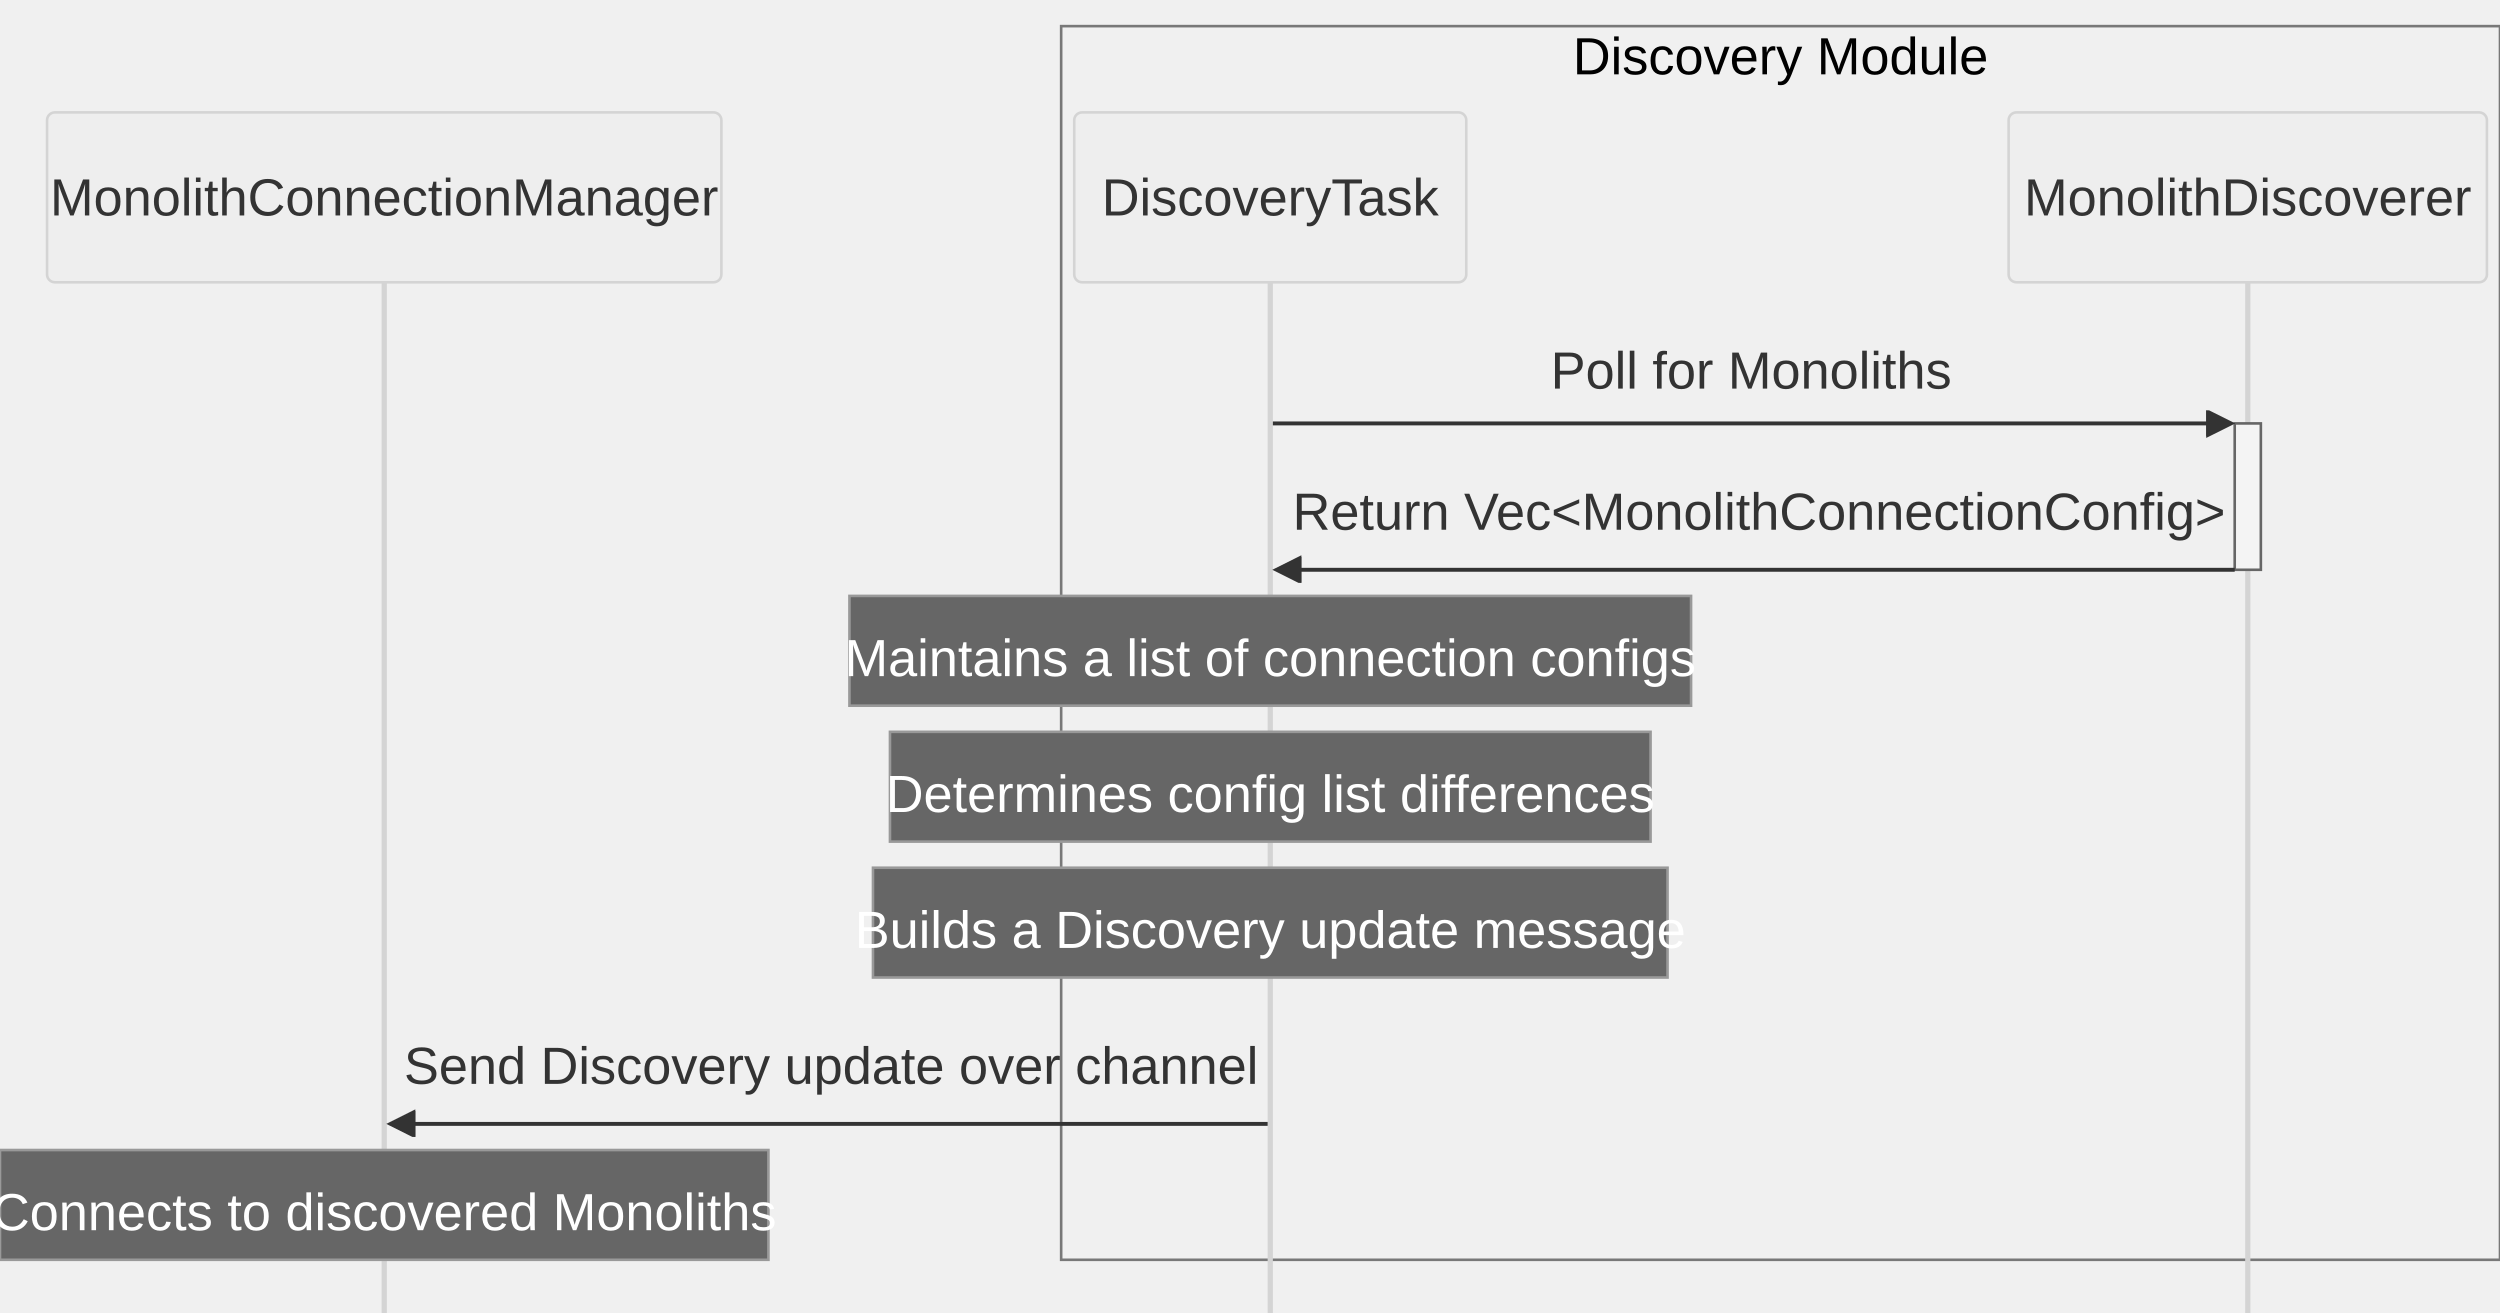
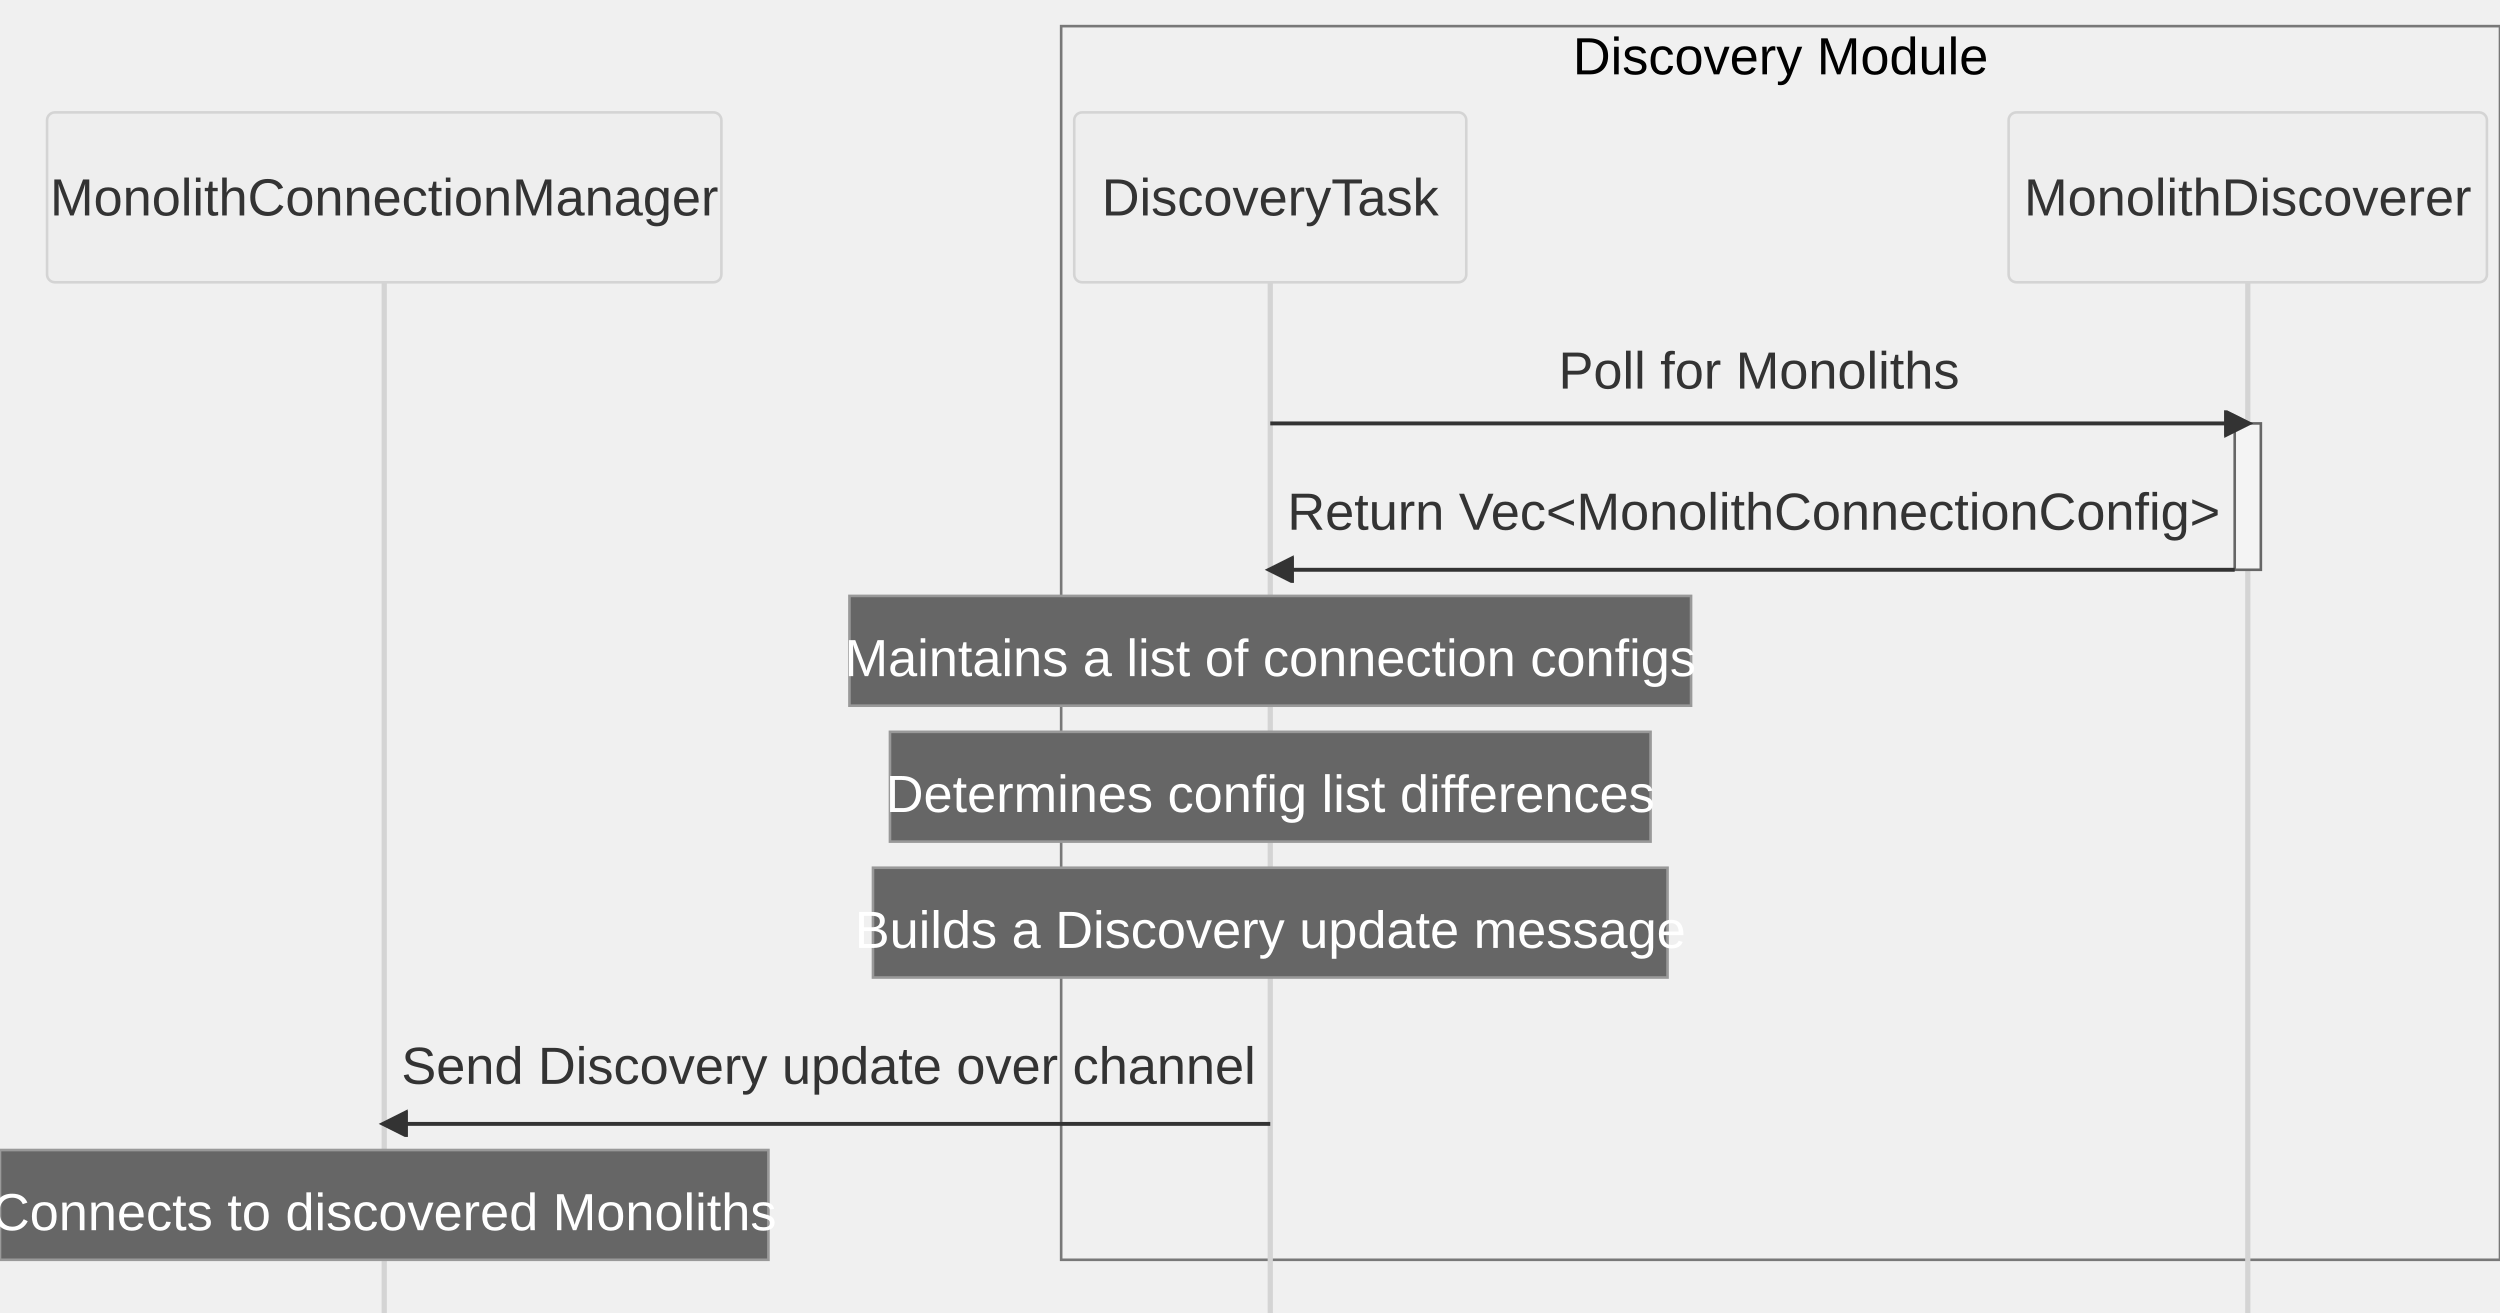
<svg xmlns="http://www.w3.org/2000/svg" aria-roledescription="sequence" role="graphics-document document" viewBox="-18 -10 956.5 502" style="max-width: 956.5px; background-color: white;" width="100%" id="my-svg">
  <g>
    <rect class="rect" height="472" width="550.5" stroke="rgb(0,0,0, 0.5)" fill="transparent" y="0" x="388" />
    <text style="text-anchor: middle; font-size: 20px; font-weight: 400;" class="text" alignment-baseline="central" dominant-baseline="central" y="11.5" x="663.25">
      <tspan dy="0" x="663.25">Discovery Module</tspan>
    </text>
  </g>
  <g>
    <line stroke="#999" stroke-width="0.5px" class="200" y2="2000" x2="842" y1="38" x1="842" id="actor2" />
    <g id="root-2">
      <rect class="actor" ry="3" rx="3" height="65" width="183" stroke="#666" fill="#eaeaea" y="33" x="750.5" />
      <text style="text-anchor: middle; font-size: 20px; font-weight: 400;" class="actor" alignment-baseline="central" dominant-baseline="central" y="65.5" x="842">
        <tspan dy="0" x="842">MonolithDiscoverer</tspan>
      </text>
    </g>
  </g>
  <g>
    <line stroke="#999" stroke-width="0.5px" class="200" y2="2000" x2="468" y1="38" x1="468" id="actor1" />
    <g id="root-1">
      <rect class="actor" ry="3" rx="3" height="65" width="150" stroke="#666" fill="#eaeaea" y="33" x="393" />
      <text style="text-anchor: middle; font-size: 20px; font-weight: 400;" class="actor" alignment-baseline="central" dominant-baseline="central" y="65.5" x="468">
        <tspan dy="0" x="468">DiscoveryTask</tspan>
      </text>
    </g>
  </g>
  <g>
    <line stroke="#999" stroke-width="0.5px" class="200" y2="2000" x2="129" y1="38" x1="129" id="actor0" />
    <g id="root-0">
      <rect class="actor" ry="3" rx="3" height="65" width="258" stroke="#666" fill="#eaeaea" y="33" x="0" />
      <text style="text-anchor: middle; font-size: 20px; font-weight: 400;" class="actor" alignment-baseline="central" dominant-baseline="central" y="65.5" x="129">
        <tspan dy="0" x="129">MonolithConnectionManager</tspan>
      </text>
    </g>
  </g>
  <style>#my-svg{font-family:"trebuchet ms",verdana,arial,sans-serif;font-size:16px;fill:#000000;}#my-svg .error-icon{fill:#552222;}#my-svg .error-text{fill:#552222;stroke:#552222;}#my-svg .edge-thickness-normal{stroke-width:2px;}#my-svg .edge-thickness-thick{stroke-width:3.5px;}#my-svg .edge-pattern-solid{stroke-dasharray:0;}#my-svg .edge-pattern-dashed{stroke-dasharray:3;}#my-svg .edge-pattern-dotted{stroke-dasharray:2;}#my-svg .marker{fill:#666;stroke:#666;}#my-svg .marker.cross{stroke:#666;}#my-svg svg{font-family:"trebuchet ms",verdana,arial,sans-serif;font-size:16px;}#my-svg .actor{stroke:hsl(0, 0%, 83%);fill:#eee;}#my-svg text.actor&gt;tspan{fill:#333;stroke:none;}#my-svg .actor-line{stroke:#666;}#my-svg .messageLine0{stroke-width:1.5;stroke-dasharray:none;stroke:#333;}#my-svg .messageLine1{stroke-width:1.5;stroke-dasharray:2,2;stroke:#333;}#my-svg #arrowhead path{fill:#333;stroke:#333;}#my-svg .sequenceNumber{fill:white;}#my-svg #sequencenumber{fill:#333;}#my-svg #crosshead path{fill:#333;stroke:#333;}#my-svg .messageText{fill:#333;stroke:none;}#my-svg .labelBox{stroke:hsl(0, 0%, 83%);fill:#eee;}#my-svg .labelText,#my-svg .labelText&gt;tspan{fill:#333;stroke:none;}#my-svg .loopText,#my-svg .loopText&gt;tspan{fill:#333;stroke:none;}#my-svg .loopLine{stroke-width:2px;stroke-dasharray:2,2;stroke:hsl(0, 0%, 83%);fill:hsl(0, 0%, 83%);}#my-svg .note{stroke:#999;fill:#666;}#my-svg .noteText,#my-svg .noteText&gt;tspan{fill:#fff;stroke:none;}#my-svg .activation0{fill:#f4f4f4;stroke:#666;}#my-svg .activation1{fill:#f4f4f4;stroke:#666;}#my-svg .activation2{fill:#f4f4f4;stroke:#666;}#my-svg .actorPopupMenu{position:absolute;}#my-svg .actorPopupMenuPanel{position:absolute;fill:#eee;box-shadow:0px 8px 16px 0px rgba(0,0,0,0.2);filter:drop-shadow(3px 5px 2px rgb(0 0 0 / 0.4));}#my-svg .actor-man line{stroke:hsl(0, 0%, 83%);fill:#eee;}#my-svg .actor-man circle,#my-svg line{stroke:hsl(0, 0%, 83%);fill:#eee;stroke-width:2px;}#my-svg :root{--mermaid-font-family:"trebuchet ms",verdana,arial,sans-serif;}</style>
  <g />
  <defs>
    <symbol height="24" width="24" id="computer">
      <path d="M2 2v13h20v-13h-20zm18 11h-16v-9h16v9zm-10.228 6l.466-1h3.524l.467 1h-4.457zm14.228 3h-24l2-6h2.104l-1.33 4h18.45l-1.297-4h2.073l2 6zm-5-10h-14v-7h14v7z" transform="scale(.5)" />
    </symbol>
  </defs>
  <defs>
    <symbol clip-rule="evenodd" fill-rule="evenodd" id="database">
      <path d="M12.258.001l.256.004.255.005.253.008.251.01.249.012.247.015.246.016.242.019.241.02.239.023.236.024.233.027.231.028.229.031.225.032.223.034.22.036.217.038.214.04.211.041.208.043.205.045.201.046.198.048.194.05.191.051.187.053.183.054.18.056.175.057.172.059.168.06.163.061.16.063.155.064.15.066.074.033.073.033.071.034.07.034.069.035.068.035.067.035.066.035.064.036.064.036.062.036.06.036.06.037.058.037.058.037.055.038.055.038.053.038.052.038.051.039.05.039.048.039.047.039.045.04.044.04.043.04.041.04.04.041.039.041.037.041.036.041.034.041.033.042.032.042.03.042.029.042.027.042.026.043.024.043.023.043.021.043.02.043.018.044.017.043.015.044.013.044.012.044.011.045.009.044.007.045.006.045.004.045.002.045.001.045v17l-.001.045-.002.045-.004.045-.006.045-.007.045-.009.044-.011.045-.012.044-.013.044-.015.044-.017.043-.018.044-.02.043-.021.043-.023.043-.024.043-.026.043-.027.042-.029.042-.03.042-.032.042-.033.042-.034.041-.036.041-.037.041-.039.041-.04.041-.041.04-.043.04-.044.04-.045.04-.047.039-.048.039-.05.039-.051.039-.052.038-.053.038-.055.038-.055.038-.058.037-.058.037-.06.037-.06.036-.062.036-.064.036-.064.036-.066.035-.067.035-.068.035-.069.035-.07.034-.071.034-.073.033-.074.033-.15.066-.155.064-.16.063-.163.061-.168.06-.172.059-.175.057-.18.056-.183.054-.187.053-.191.051-.194.05-.198.048-.201.046-.205.045-.208.043-.211.041-.214.04-.217.038-.22.036-.223.034-.225.032-.229.031-.231.028-.233.027-.236.024-.239.023-.241.02-.242.019-.246.016-.247.015-.249.012-.251.01-.253.008-.255.005-.256.004-.258.001-.258-.001-.256-.004-.255-.005-.253-.008-.251-.01-.249-.012-.247-.015-.245-.016-.243-.019-.241-.02-.238-.023-.236-.024-.234-.027-.231-.028-.228-.031-.226-.032-.223-.034-.22-.036-.217-.038-.214-.04-.211-.041-.208-.043-.204-.045-.201-.046-.198-.048-.195-.05-.19-.051-.187-.053-.184-.054-.179-.056-.176-.057-.172-.059-.167-.06-.164-.061-.159-.063-.155-.064-.151-.066-.074-.033-.072-.033-.072-.034-.07-.034-.069-.035-.068-.035-.067-.035-.066-.035-.064-.036-.063-.036-.062-.036-.061-.036-.06-.037-.058-.037-.057-.037-.056-.038-.055-.038-.053-.038-.052-.038-.051-.039-.049-.039-.049-.039-.046-.039-.046-.04-.044-.04-.043-.04-.041-.04-.04-.041-.039-.041-.037-.041-.036-.041-.034-.041-.033-.042-.032-.042-.03-.042-.029-.042-.027-.042-.026-.043-.024-.043-.023-.043-.021-.043-.02-.043-.018-.044-.017-.043-.015-.044-.013-.044-.012-.044-.011-.045-.009-.044-.007-.045-.006-.045-.004-.045-.002-.045-.001-.045v-17l.001-.045.002-.045.004-.045.006-.045.007-.045.009-.044.011-.045.012-.044.013-.044.015-.044.017-.043.018-.044.02-.043.021-.043.023-.043.024-.043.026-.043.027-.042.029-.042.03-.042.032-.042.033-.042.034-.041.036-.041.037-.041.039-.041.04-.041.041-.04.043-.04.044-.04.046-.04.046-.039.049-.039.049-.039.051-.039.052-.038.053-.038.055-.038.056-.038.057-.037.058-.037.06-.037.061-.036.062-.036.063-.036.064-.036.066-.035.067-.035.068-.035.069-.035.07-.034.072-.034.072-.033.074-.033.151-.066.155-.064.159-.063.164-.061.167-.06.172-.059.176-.057.179-.056.184-.054.187-.053.19-.051.195-.05.198-.048.201-.046.204-.045.208-.043.211-.041.214-.04.217-.038.22-.036.223-.034.226-.032.228-.031.231-.028.234-.027.236-.024.238-.023.241-.02.243-.019.245-.016.247-.015.249-.012.251-.01.253-.008.255-.005.256-.004.258-.001.258.001zm-9.258 20.499v.01l.001.021.003.021.004.022.005.021.006.022.007.022.009.023.01.022.011.023.012.023.013.023.015.023.016.024.017.023.018.024.019.024.021.024.022.025.023.024.024.025.052.049.056.05.061.051.066.051.07.051.075.051.079.052.084.052.088.052.092.052.097.052.102.051.105.052.11.052.114.051.119.051.123.051.127.05.131.05.135.05.139.048.144.049.147.047.152.047.155.047.16.045.163.045.167.043.171.043.176.041.178.041.183.039.187.039.19.037.194.035.197.035.202.033.204.031.209.03.212.029.216.027.219.025.222.024.226.021.23.02.233.018.236.016.24.015.243.012.246.01.249.008.253.005.256.004.259.001.26-.001.257-.004.254-.005.25-.008.247-.011.244-.012.241-.014.237-.016.233-.018.231-.021.226-.021.224-.024.22-.026.216-.027.212-.028.21-.031.205-.031.202-.034.198-.034.194-.036.191-.037.187-.039.183-.04.179-.04.175-.042.172-.043.168-.044.163-.045.16-.046.155-.046.152-.047.148-.048.143-.049.139-.049.136-.05.131-.05.126-.05.123-.051.118-.052.114-.051.11-.052.106-.052.101-.052.096-.052.092-.052.088-.053.083-.051.079-.052.074-.052.07-.051.065-.051.06-.051.056-.05.051-.05.023-.024.023-.025.021-.024.02-.024.019-.024.018-.024.017-.024.015-.023.014-.024.013-.023.012-.023.01-.023.01-.022.008-.022.006-.022.006-.022.004-.022.004-.021.001-.021.001-.021v-4.127l-.077.055-.08.053-.083.054-.085.053-.087.052-.09.052-.093.051-.095.05-.097.05-.1.049-.102.049-.105.048-.106.047-.109.047-.111.046-.114.045-.115.045-.118.044-.12.043-.122.042-.124.042-.126.041-.128.04-.13.04-.132.038-.134.038-.135.037-.138.037-.139.035-.142.035-.143.034-.144.033-.147.032-.148.031-.15.03-.151.03-.153.029-.154.027-.156.027-.158.026-.159.025-.161.024-.162.023-.163.022-.165.021-.166.02-.167.019-.169.018-.169.017-.171.016-.173.015-.173.014-.175.013-.175.012-.177.011-.178.01-.179.008-.179.008-.181.006-.182.005-.182.004-.184.003-.184.002h-.37l-.184-.002-.184-.003-.182-.004-.182-.005-.181-.006-.179-.008-.179-.008-.178-.01-.176-.011-.176-.012-.175-.013-.173-.014-.172-.015-.171-.016-.17-.017-.169-.018-.167-.019-.166-.02-.165-.021-.163-.022-.162-.023-.161-.024-.159-.025-.157-.026-.156-.027-.155-.027-.153-.029-.151-.03-.15-.03-.148-.031-.146-.032-.145-.033-.143-.034-.141-.035-.14-.035-.137-.037-.136-.037-.134-.038-.132-.038-.13-.04-.128-.04-.126-.041-.124-.042-.122-.042-.12-.044-.117-.043-.116-.045-.113-.045-.112-.046-.109-.047-.106-.047-.105-.048-.102-.049-.1-.049-.097-.05-.095-.05-.093-.052-.09-.051-.087-.052-.085-.053-.083-.054-.08-.054-.077-.054v4.127zm0-5.654v.011l.001.021.003.021.004.021.005.022.006.022.007.022.009.022.01.022.011.023.012.023.013.023.015.024.016.023.017.024.018.024.019.024.021.024.022.024.023.025.024.024.052.05.056.05.061.05.066.051.07.051.075.052.079.051.084.052.088.052.092.052.097.052.102.052.105.052.11.051.114.051.119.052.123.05.127.051.131.05.135.049.139.049.144.048.147.048.152.047.155.046.16.045.163.045.167.044.171.042.176.042.178.04.183.04.187.038.19.037.194.036.197.034.202.033.204.032.209.03.212.028.216.027.219.025.222.024.226.022.23.02.233.018.236.016.24.014.243.012.246.01.249.008.253.006.256.003.259.001.26-.001.257-.003.254-.006.25-.008.247-.01.244-.012.241-.015.237-.016.233-.018.231-.02.226-.022.224-.024.22-.025.216-.027.212-.029.21-.03.205-.032.202-.033.198-.035.194-.036.191-.037.187-.039.183-.039.179-.041.175-.042.172-.043.168-.044.163-.045.16-.045.155-.047.152-.047.148-.048.143-.048.139-.05.136-.049.131-.05.126-.051.123-.051.118-.051.114-.052.11-.052.106-.052.101-.052.096-.052.092-.052.088-.052.083-.052.079-.052.074-.051.07-.052.065-.051.06-.05.056-.051.051-.049.023-.025.023-.024.021-.025.02-.024.019-.024.018-.024.017-.024.015-.023.014-.023.013-.024.012-.022.01-.023.01-.023.008-.022.006-.022.006-.022.004-.021.004-.022.001-.021.001-.021v-4.139l-.077.054-.08.054-.083.054-.085.052-.087.053-.09.051-.093.051-.095.051-.097.05-.1.049-.102.049-.105.048-.106.047-.109.047-.111.046-.114.045-.115.044-.118.044-.12.044-.122.042-.124.042-.126.041-.128.04-.13.039-.132.039-.134.038-.135.037-.138.036-.139.036-.142.035-.143.033-.144.033-.147.033-.148.031-.15.03-.151.03-.153.028-.154.028-.156.027-.158.026-.159.025-.161.024-.162.023-.163.022-.165.021-.166.02-.167.019-.169.018-.169.017-.171.016-.173.015-.173.014-.175.013-.175.012-.177.011-.178.009-.179.009-.179.007-.181.007-.182.005-.182.004-.184.003-.184.002h-.37l-.184-.002-.184-.003-.182-.004-.182-.005-.181-.007-.179-.007-.179-.009-.178-.009-.176-.011-.176-.012-.175-.013-.173-.014-.172-.015-.171-.016-.17-.017-.169-.018-.167-.019-.166-.02-.165-.021-.163-.022-.162-.023-.161-.024-.159-.025-.157-.026-.156-.027-.155-.028-.153-.028-.151-.03-.15-.03-.148-.031-.146-.033-.145-.033-.143-.033-.141-.035-.14-.036-.137-.036-.136-.037-.134-.038-.132-.039-.13-.039-.128-.04-.126-.041-.124-.042-.122-.043-.12-.043-.117-.044-.116-.044-.113-.046-.112-.046-.109-.046-.106-.047-.105-.048-.102-.049-.1-.049-.097-.05-.095-.051-.093-.051-.09-.051-.087-.053-.085-.052-.083-.054-.08-.054-.077-.054v4.139zm0-5.666v.011l.001.02.003.022.004.021.005.022.006.021.007.022.009.023.01.022.011.023.012.023.013.023.015.023.016.024.017.024.018.023.019.024.021.025.022.024.023.024.024.025.052.05.056.05.061.05.066.051.07.051.075.052.079.051.084.052.088.052.092.052.097.052.102.052.105.051.11.052.114.051.119.051.123.051.127.05.131.05.135.05.139.049.144.048.147.048.152.047.155.046.16.045.163.045.167.043.171.043.176.042.178.04.183.04.187.038.19.037.194.036.197.034.202.033.204.032.209.03.212.028.216.027.219.025.222.024.226.021.23.02.233.018.236.017.24.014.243.012.246.01.249.008.253.006.256.003.259.001.26-.001.257-.003.254-.006.25-.008.247-.01.244-.013.241-.014.237-.016.233-.018.231-.02.226-.022.224-.024.22-.025.216-.027.212-.029.21-.03.205-.032.202-.033.198-.035.194-.036.191-.037.187-.039.183-.039.179-.041.175-.042.172-.043.168-.044.163-.045.16-.045.155-.047.152-.047.148-.048.143-.049.139-.049.136-.049.131-.051.126-.05.123-.051.118-.052.114-.051.11-.052.106-.052.101-.052.096-.052.092-.052.088-.052.083-.052.079-.052.074-.052.07-.051.065-.051.06-.051.056-.05.051-.049.023-.025.023-.025.021-.024.02-.024.019-.024.018-.024.017-.024.015-.023.014-.024.013-.023.012-.023.01-.022.01-.023.008-.022.006-.022.006-.022.004-.022.004-.021.001-.021.001-.021v-4.153l-.077.054-.08.054-.083.053-.085.053-.087.053-.09.051-.093.051-.095.051-.097.05-.1.049-.102.048-.105.048-.106.048-.109.046-.111.046-.114.046-.115.044-.118.044-.12.043-.122.043-.124.042-.126.041-.128.04-.13.039-.132.039-.134.038-.135.037-.138.036-.139.036-.142.034-.143.034-.144.033-.147.032-.148.032-.15.03-.151.03-.153.028-.154.028-.156.027-.158.026-.159.024-.161.024-.162.023-.163.023-.165.021-.166.02-.167.019-.169.018-.169.017-.171.016-.173.015-.173.014-.175.013-.175.012-.177.01-.178.01-.179.009-.179.007-.181.006-.182.006-.182.004-.184.003-.184.001-.185.001-.185-.001-.184-.001-.184-.003-.182-.004-.182-.006-.181-.006-.179-.007-.179-.009-.178-.01-.176-.01-.176-.012-.175-.013-.173-.014-.172-.015-.171-.016-.17-.017-.169-.018-.167-.019-.166-.02-.165-.021-.163-.023-.162-.023-.161-.024-.159-.024-.157-.026-.156-.027-.155-.028-.153-.028-.151-.03-.15-.03-.148-.032-.146-.032-.145-.033-.143-.034-.141-.034-.14-.036-.137-.036-.136-.037-.134-.038-.132-.039-.13-.039-.128-.041-.126-.041-.124-.041-.122-.043-.12-.043-.117-.044-.116-.044-.113-.046-.112-.046-.109-.046-.106-.048-.105-.048-.102-.048-.1-.05-.097-.049-.095-.051-.093-.051-.09-.052-.087-.052-.085-.053-.083-.053-.08-.054-.077-.054v4.153zm8.74-8.179l-.257.004-.254.005-.25.008-.247.011-.244.012-.241.014-.237.016-.233.018-.231.021-.226.022-.224.023-.22.026-.216.027-.212.028-.21.031-.205.032-.202.033-.198.034-.194.036-.191.038-.187.038-.183.04-.179.041-.175.042-.172.043-.168.043-.163.045-.16.046-.155.046-.152.048-.148.048-.143.048-.139.049-.136.05-.131.05-.126.051-.123.051-.118.051-.114.052-.11.052-.106.052-.101.052-.096.052-.092.052-.088.052-.083.052-.079.052-.074.051-.07.052-.065.051-.06.05-.056.05-.051.05-.023.025-.023.024-.021.024-.02.025-.019.024-.018.024-.017.023-.015.024-.014.023-.013.023-.012.023-.01.023-.01.022-.008.022-.006.023-.006.021-.004.022-.004.021-.001.021-.001.021.001.021.001.021.004.021.004.022.006.021.006.023.008.022.01.022.01.023.012.023.013.023.014.023.015.024.017.023.018.024.019.024.02.025.021.024.023.024.023.025.051.05.056.05.06.05.065.051.07.052.074.051.079.052.083.052.088.052.092.052.096.052.101.052.106.052.11.052.114.052.118.051.123.051.126.051.131.05.136.05.139.049.143.048.148.048.152.048.155.046.16.046.163.045.168.043.172.043.175.042.179.041.183.04.187.038.191.038.194.036.198.034.202.033.205.032.21.031.212.028.216.027.22.026.224.023.226.022.231.021.233.018.237.016.241.014.244.012.247.011.25.008.254.005.257.004.26.001.26-.001.257-.004.254-.005.25-.008.247-.011.244-.012.241-.014.237-.016.233-.018.231-.021.226-.022.224-.023.22-.026.216-.027.212-.028.21-.031.205-.032.202-.033.198-.034.194-.036.191-.038.187-.038.183-.04.179-.041.175-.042.172-.043.168-.043.163-.045.16-.046.155-.046.152-.048.148-.048.143-.048.139-.049.136-.05.131-.05.126-.051.123-.051.118-.051.114-.052.11-.052.106-.052.101-.052.096-.052.092-.052.088-.052.083-.052.079-.052.074-.051.07-.052.065-.051.06-.05.056-.05.051-.05.023-.025.023-.024.021-.024.02-.025.019-.024.018-.024.017-.023.015-.024.014-.023.013-.023.012-.023.01-.023.01-.022.008-.022.006-.023.006-.021.004-.022.004-.021.001-.021.001-.021-.001-.021-.001-.021-.004-.021-.004-.022-.006-.021-.006-.023-.008-.022-.01-.022-.01-.023-.012-.023-.013-.023-.014-.023-.015-.024-.017-.023-.018-.024-.019-.024-.02-.025-.021-.024-.023-.024-.023-.025-.051-.05-.056-.05-.06-.05-.065-.051-.07-.052-.074-.051-.079-.052-.083-.052-.088-.052-.092-.052-.096-.052-.101-.052-.106-.052-.11-.052-.114-.052-.118-.051-.123-.051-.126-.051-.131-.05-.136-.05-.139-.049-.143-.048-.148-.048-.152-.048-.155-.046-.16-.046-.163-.045-.168-.043-.172-.043-.175-.042-.179-.041-.183-.04-.187-.038-.191-.038-.194-.036-.198-.034-.202-.033-.205-.032-.21-.031-.212-.028-.216-.027-.22-.026-.224-.023-.226-.022-.231-.021-.233-.018-.237-.016-.241-.014-.244-.012-.247-.011-.25-.008-.254-.005-.257-.004-.26-.001-.26.001z" transform="scale(.5)" />
    </symbol>
  </defs>
  <defs>
    <symbol height="24" width="24" id="clock">
      <path d="M12 2c5.514 0 10 4.486 10 10s-4.486 10-10 10-10-4.486-10-10 4.486-10 10-10zm0-2c-6.627 0-12 5.373-12 12s5.373 12 12 12 12-5.373 12-12-5.373-12-12-12zm5.848 12.459c.202.038.202.333.001.372-1.907.361-6.045 1.111-6.547 1.111-.719 0-1.301-.582-1.301-1.301 0-.512.77-5.447 1.125-7.445.034-.192.312-.181.343.014l.985 6.238 5.394 1.011z" transform="scale(.5)" />
    </symbol>
  </defs>
  <defs>
-     <marker orient="auto" markerHeight="12" markerWidth="12" markerUnits="userSpaceOnUse" refY="5" refX="7.9" id="arrowhead">
+     <marker orient="auto" markerHeight="12" markerWidth="12" markerUnits="userSpaceOnUse" refY="5" refX="9" id="arrowhead">
      <path d="M 0 0 L 10 5 L 0 10 z" />
    </marker>
  </defs>
  <defs>
-     <marker refY="4.5" refX="4" orient="auto" markerHeight="8" markerWidth="15" id="crosshead">
+     <marker refY="5" refX="4" orient="auto" markerHeight="8" markerWidth="15" id="crosshead">
      <path style="stroke-dasharray: 0, 0;" d="M 1,2 L 6,7 M 6,2 L 1,7" stroke-width="1pt" stroke="#000000" fill="none" />
    </marker>
  </defs>
  <defs>
-     <marker orient="auto" markerHeight="28" markerWidth="20" refY="7" refX="15.5" id="filled-head">
+     <marker orient="auto" markerHeight="28" markerWidth="20" refY="7" refX="18" id="filled-head">
      <path d="M 18,7 L9,13 L14,7 L9,1 Z" />
    </marker>
  </defs>
  <defs>
    <marker orient="auto" markerHeight="40" markerWidth="60" refY="15" refX="15" id="sequencenumber">
      <circle r="6" cy="15" cx="15" />
    </marker>
  </defs>
  <g>
    <rect class="activation0" ry="0" rx="0" height="56" width="10" stroke="#666" fill="#EDF2AE" y="152" x="837" />
  </g>
  <g>
    <rect class="note" ry="0" rx="0" height="42" width="322" stroke="#666" fill="#EDF2AE" y="218" x="307" />
    <text style="font-size: 20px; font-weight: 400;" dy="1em" class="noteText" alignment-baseline="middle" dominant-baseline="middle" text-anchor="middle" y="223" x="468">
      <tspan x="468">Maintains a list of connection configs</tspan>
    </text>
  </g>
  <g>
    <rect class="note" ry="0" rx="0" height="42" width="291" stroke="#666" fill="#EDF2AE" y="270" x="322.5" />
    <text style="font-size: 20px; font-weight: 400;" dy="1em" class="noteText" alignment-baseline="middle" dominant-baseline="middle" text-anchor="middle" y="275" x="468">
      <tspan x="468">Determines config list differences</tspan>
    </text>
  </g>
  <g>
    <rect class="note" ry="0" rx="0" height="42" width="304" stroke="#666" fill="#EDF2AE" y="322" x="316" />
    <text style="font-size: 20px; font-weight: 400;" dy="1em" class="noteText" alignment-baseline="middle" dominant-baseline="middle" text-anchor="middle" y="327" x="468">
      <tspan x="468">Builds a Discovery update message</tspan>
    </text>
  </g>
  <g>
    <rect class="note" ry="0" rx="0" height="42" width="294" stroke="#666" fill="#EDF2AE" y="430" x="-18" />
    <text style="font-size: 20px; font-weight: 400;" dy="1em" class="noteText" alignment-baseline="middle" dominant-baseline="middle" text-anchor="middle" y="435" x="129">
      <tspan x="129">Connects to discovered Monoliths</tspan>
    </text>
  </g>
-   <text style="font-size: 20px; font-weight: 400;" dy="1em" class="messageText" alignment-baseline="middle" dominant-baseline="middle" text-anchor="middle" y="113" x="652">Poll for Monoliths</text>
-   <line style="fill: none;" marker-end="url(#arrowhead)" stroke="none" stroke-width="2" class="messageLine0" y2="152" x2="834" y1="152" x1="469" />
-   <text style="font-size: 20px; font-weight: 400;" dy="1em" class="messageText" alignment-baseline="middle" dominant-baseline="middle" text-anchor="middle" y="167" x="655">Return Vec&lt;MonolithConnectionConfig&gt;</text>
-   <line style="fill: none;" marker-end="url(#arrowhead)" stroke="none" stroke-width="2" class="messageLine0" y2="208" x2="472" y1="208" x1="837" />
-   <text style="font-size: 20px; font-weight: 400;" dy="1em" class="messageText" alignment-baseline="middle" dominant-baseline="middle" text-anchor="middle" y="379" x="300">Send Discovery update over channel</text>
-   <line style="fill: none;" marker-end="url(#arrowhead)" stroke="none" stroke-width="2" class="messageLine0" y2="420" x2="133" y1="420" x1="467" />
+   <text style="font-size: 20px; font-weight: 400;" dy="1em" class="messageText" alignment-baseline="middle" dominant-baseline="middle" text-anchor="middle" y="113" x="655">Poll for Monoliths</text>
+   <line style="fill: none;" marker-end="url(#arrowhead)" stroke="none" stroke-width="2" class="messageLine0" y2="152" x2="842" y1="152" x1="468" />
+   <text style="font-size: 20px; font-weight: 400;" dy="1em" class="messageText" alignment-baseline="middle" dominant-baseline="middle" text-anchor="middle" y="167" x="653">Return Vec&lt;MonolithConnectionConfig&gt;</text>
+   <line style="fill: none;" marker-end="url(#arrowhead)" stroke="none" stroke-width="2" class="messageLine0" y2="208" x2="468" y1="208" x1="837" />
+   <text style="font-size: 20px; font-weight: 400;" dy="1em" class="messageText" alignment-baseline="middle" dominant-baseline="middle" text-anchor="middle" y="379" x="299">Send Discovery update over channel</text>
+   <line style="fill: none;" marker-end="url(#arrowhead)" stroke="none" stroke-width="2" class="messageLine0" y2="420" x2="129" y1="420" x1="468" />
</svg>
